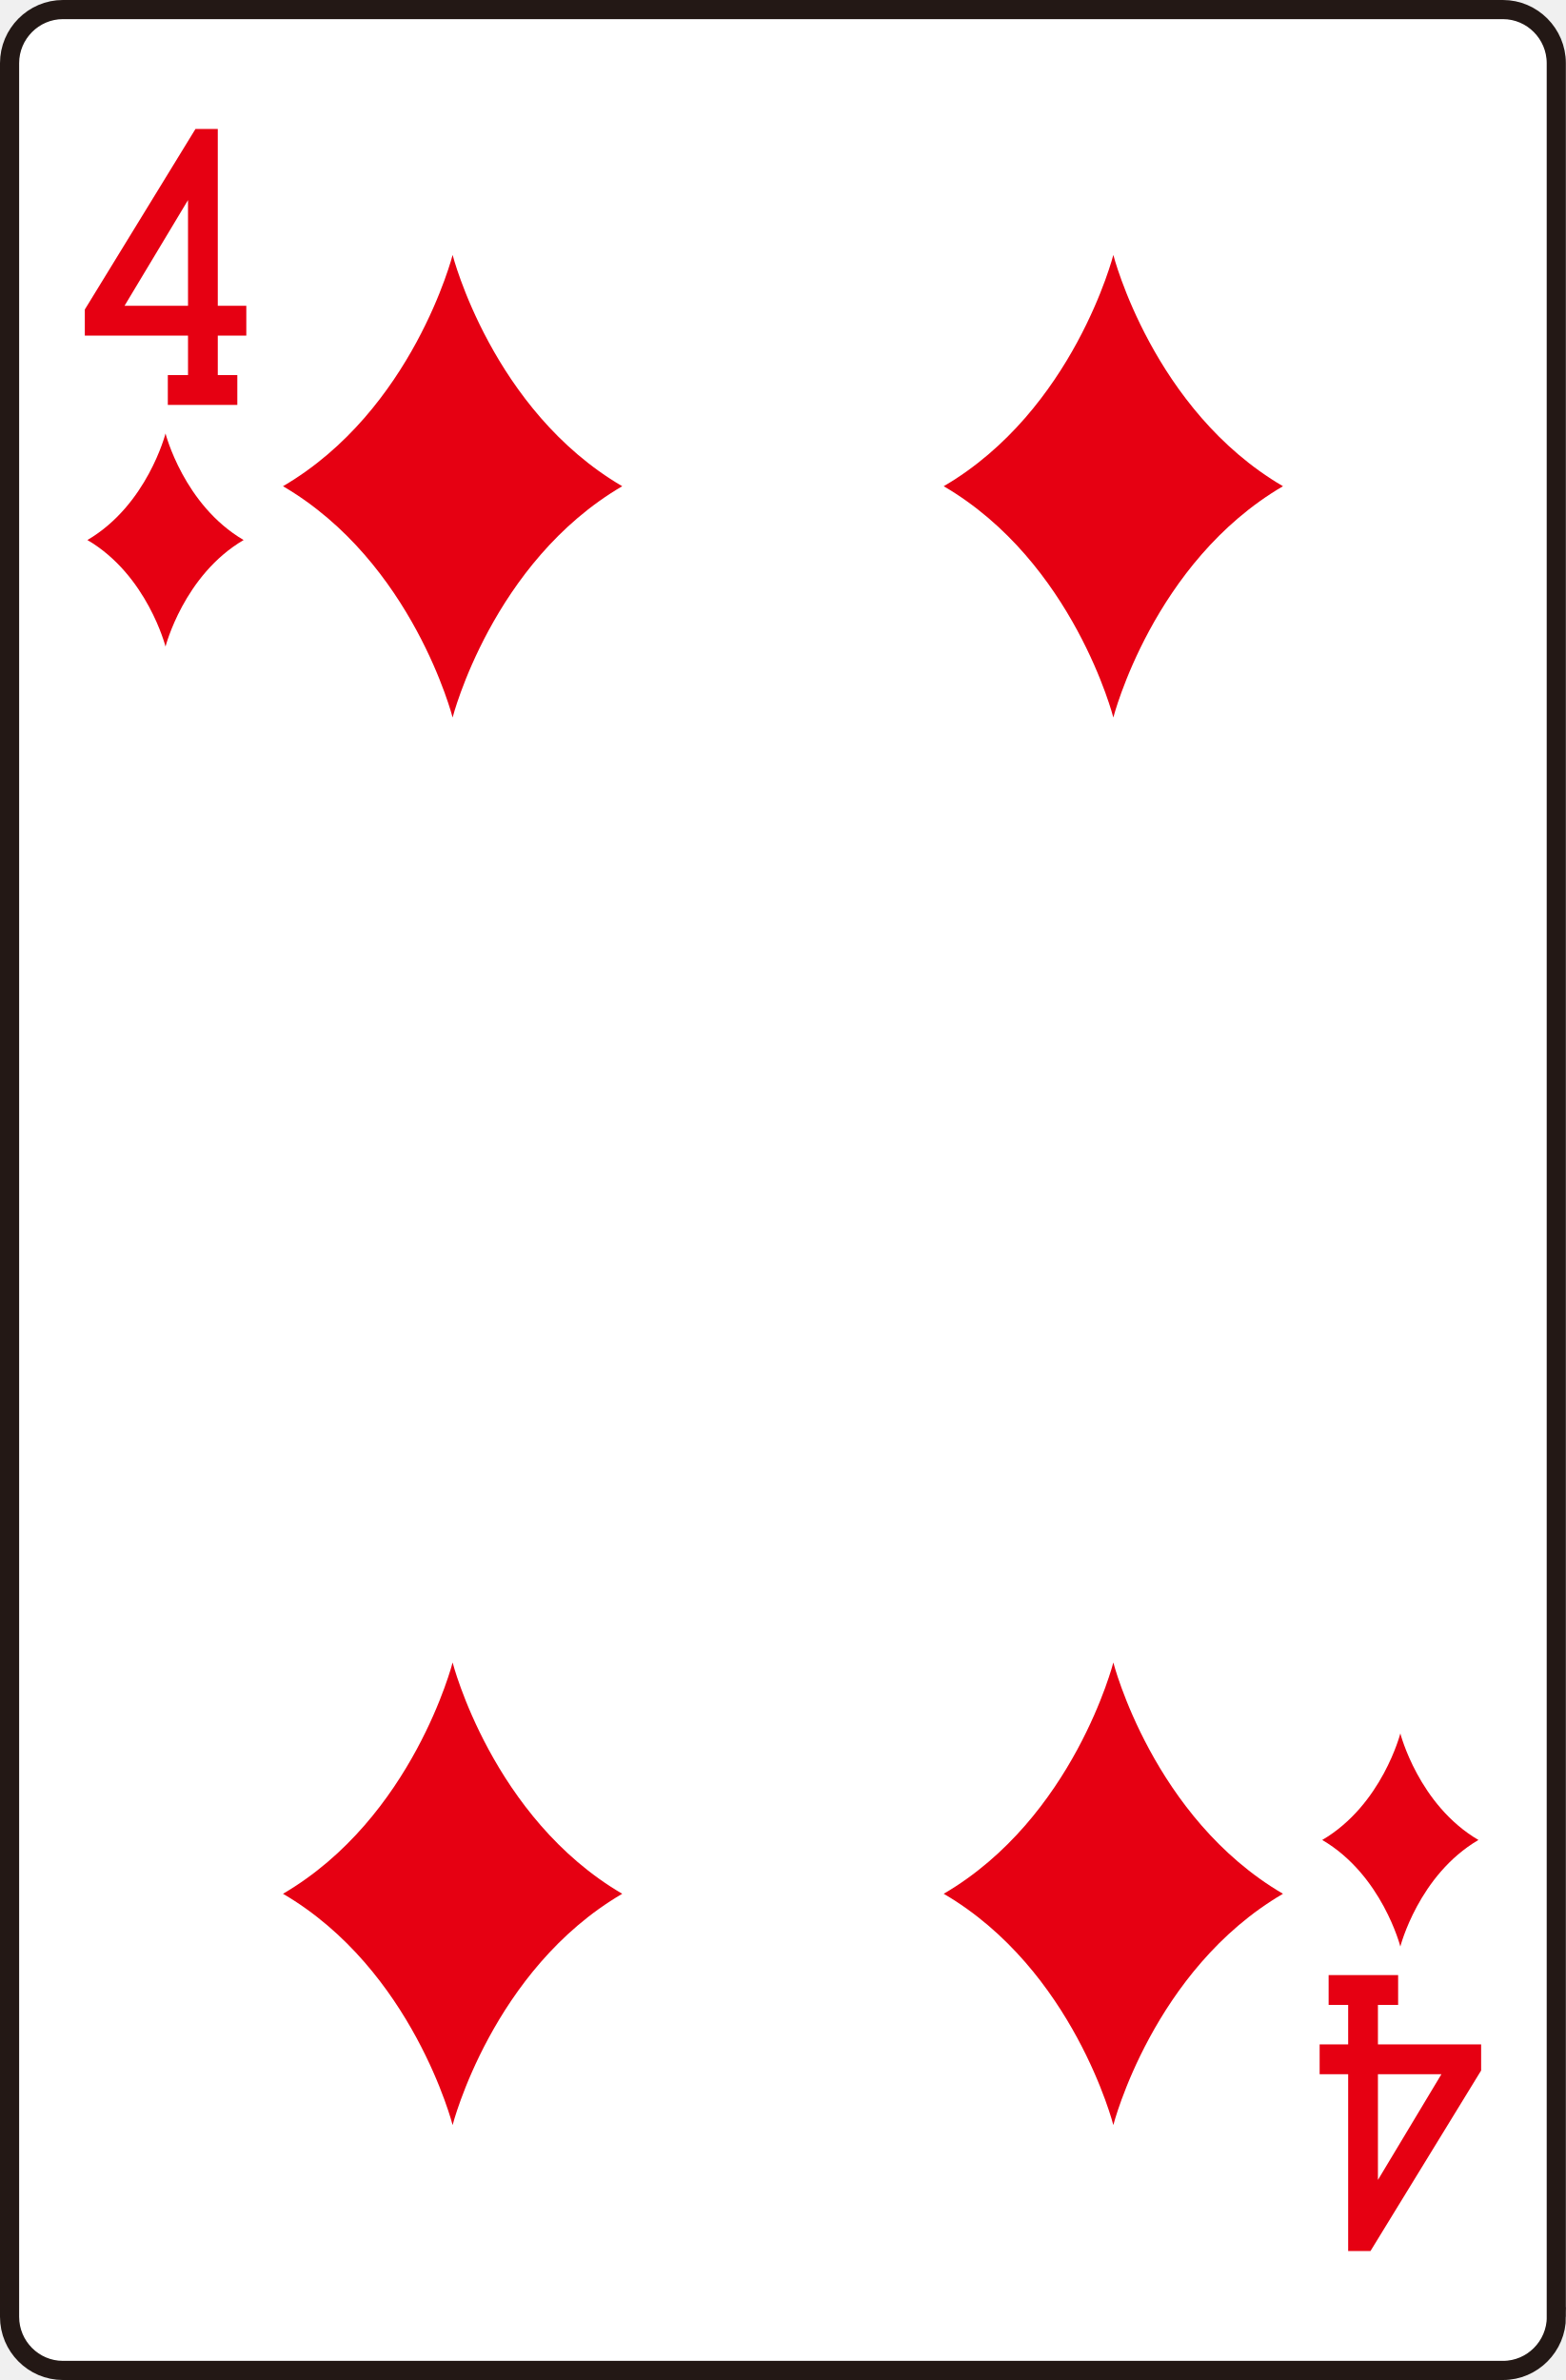
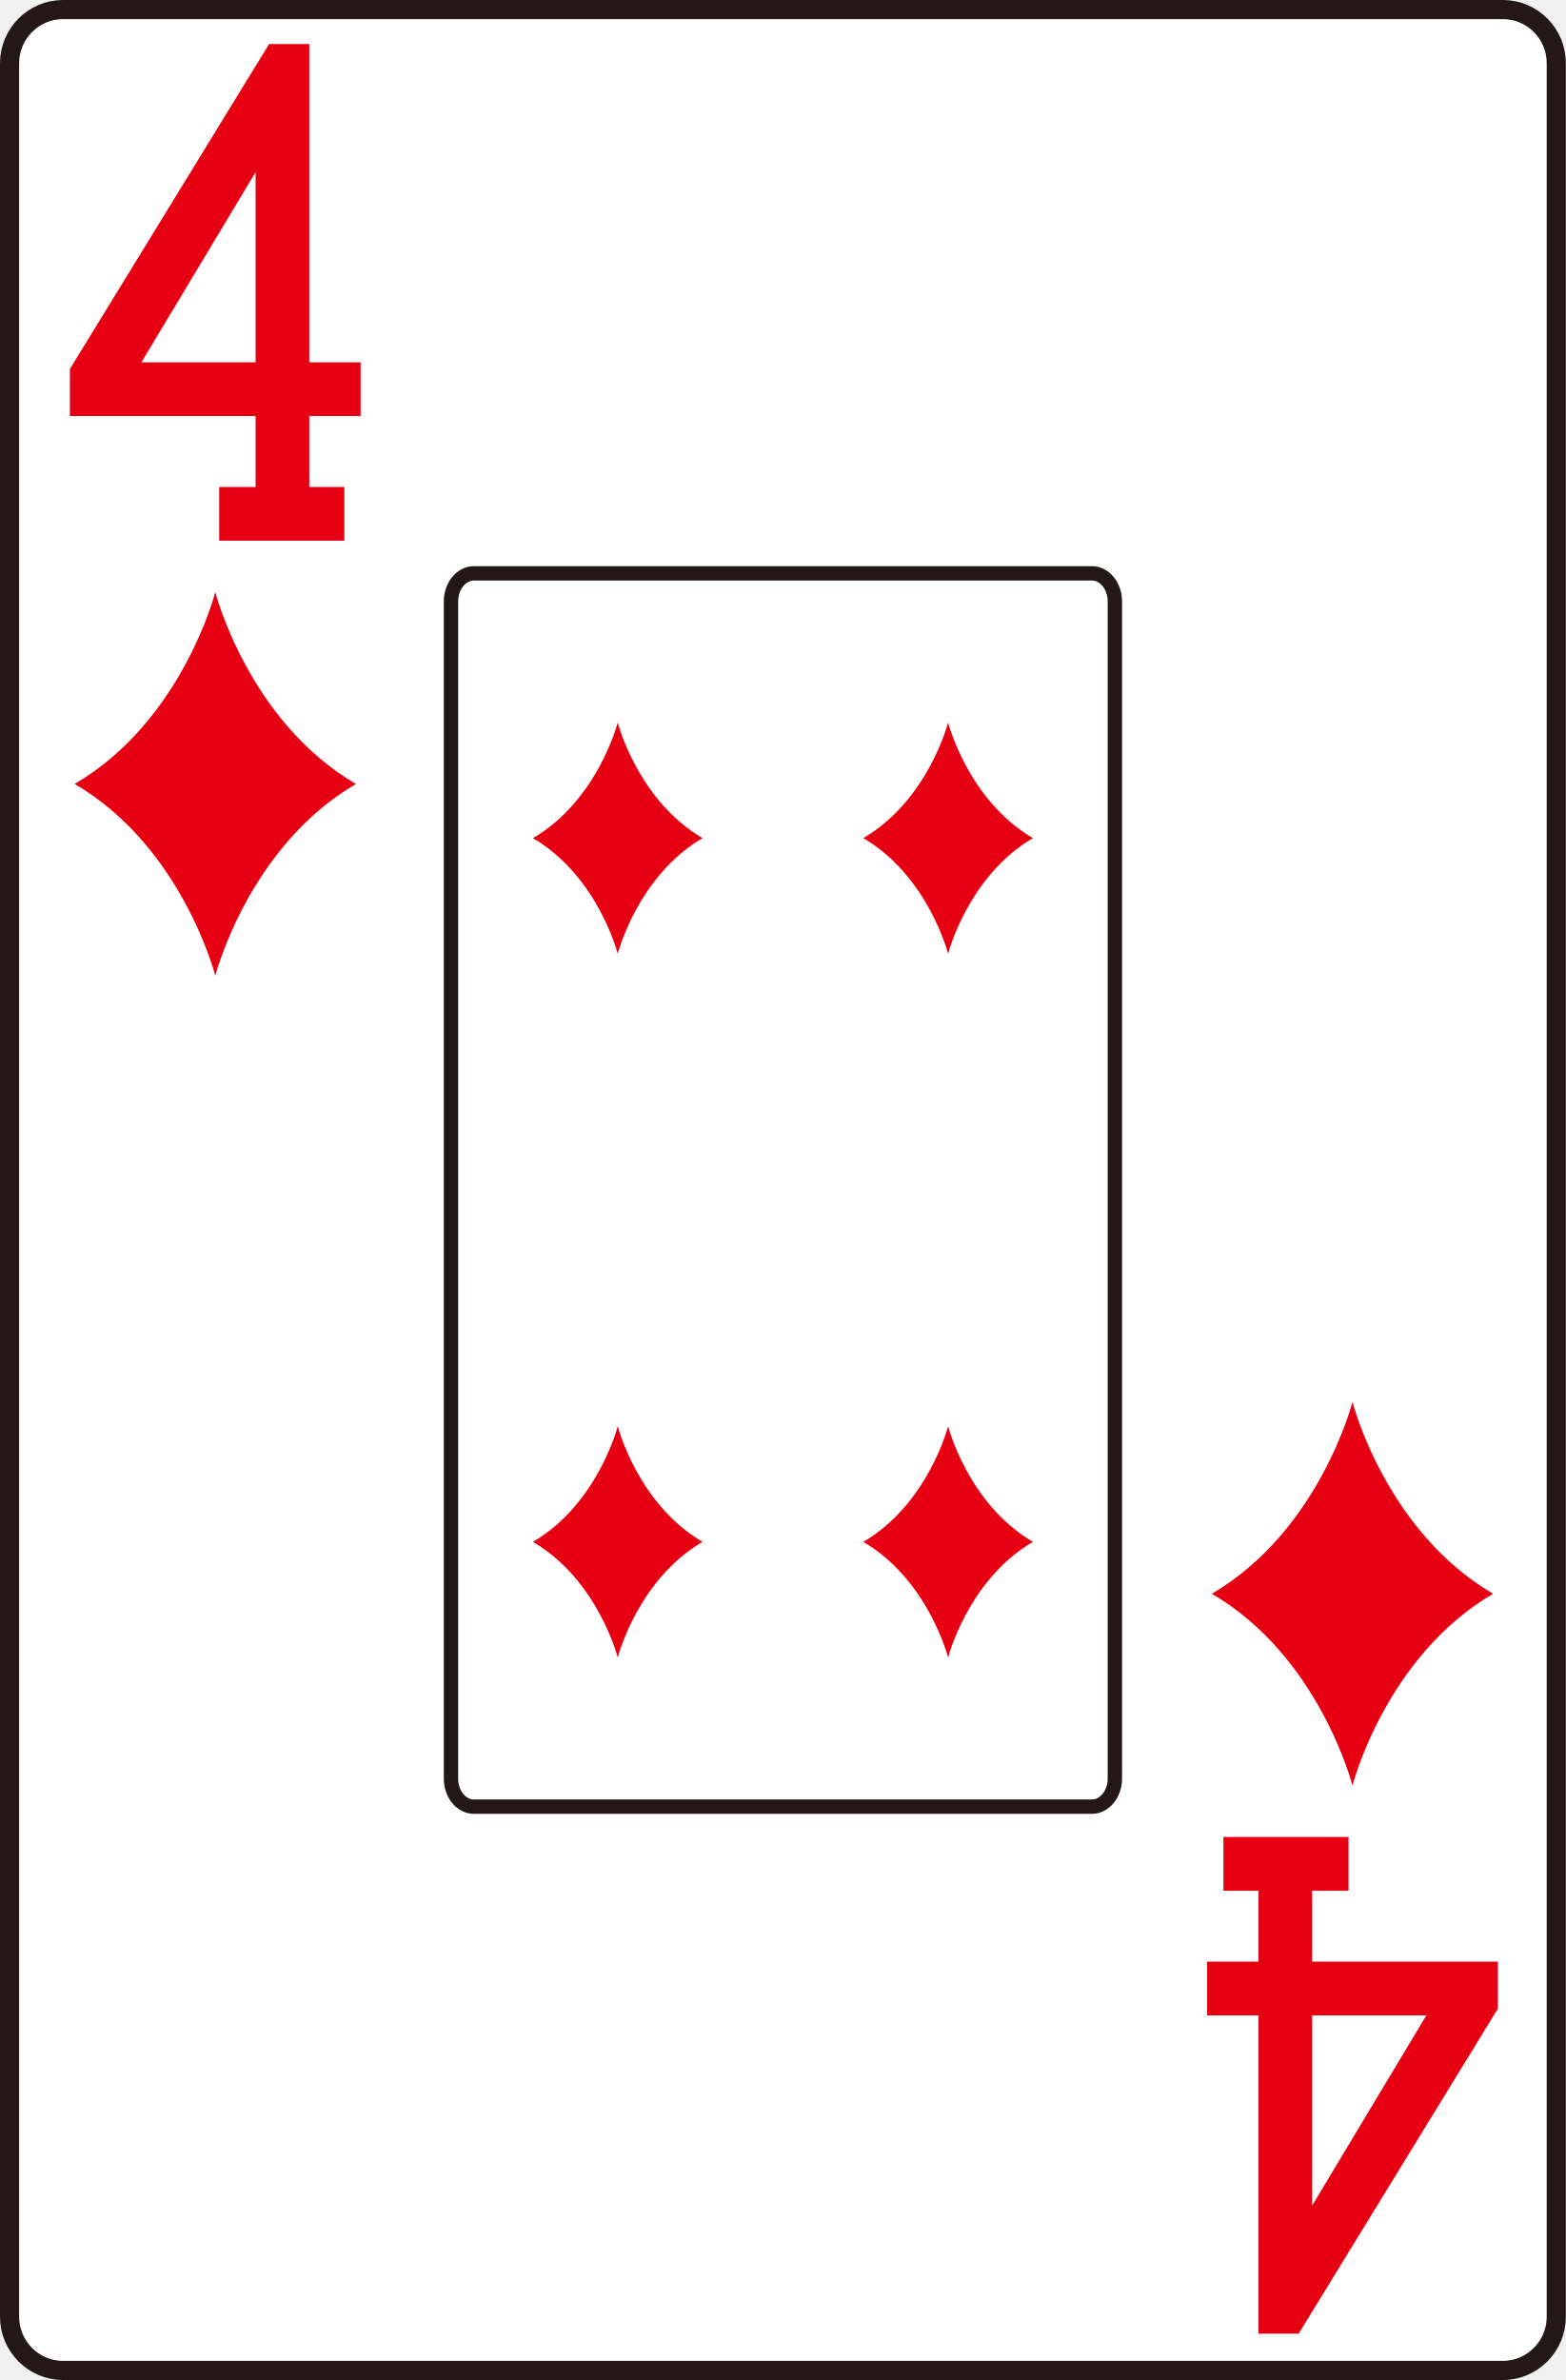
<svg xmlns="http://www.w3.org/2000/svg" id="_图层_2" data-name="图层 2" viewBox="0 0 163.58 248.61">
  <g id="_图层_1-2" data-name="图层 1">
-     <g>
-       <path d="m162.58,242.01c0,3.08-2.51,5.6-5.57,5.6H6.57c-3.07,0-5.57-2.52-5.57-5.6V6.6C1,3.52,3.51,1,6.57,1h150.43c3.06,0,5.57,2.52,5.57,5.6v235.41Z" style="fill: #fff; fill-rule: evenodd; stroke: #231815; stroke-miterlimit: 22.93; stroke-width: 2px;" />
-       <g>
-         <g>
-           <path d="m25.45,56.41c-6.25-3.66-8.16-11.13-8.16-11.13,0,0-1.91,7.47-8.16,11.13,6.25,3.66,8.16,11.13,8.16,11.13,0,0,1.91-7.47,8.16-11.13Z" style="fill: #e60012; fill-rule: evenodd; stroke-width: 0px;" />
-           <path d="m8.86,35.06v-2.73l11.56-18.86h2.33v18.47h2.98v3.12h-2.98v4.12h2.04v3.12h-7.26v-3.12h2.11v-4.12h-10.78Zm4.15-3.12h6.63v-11.04l-6.63,11.04Z" style="fill: #e60012; stroke-width: 0px;" />
-         </g>
-         <g>
-           <path d="m138.12,192.2c6.25,3.66,8.16,11.13,8.16,11.13,0,0,1.91-7.47,8.16-11.13-6.25-3.66-8.16-11.13-8.16-11.13,0,0-1.91,7.47-8.16,11.13Z" style="fill: #e60012; fill-rule: evenodd; stroke-width: 0px;" />
-           <path d="m154.72,213.55v2.73l-11.56,18.86h-2.33v-18.47h-2.98v-3.12h2.98v-4.12h-2.04v-3.12h7.26v3.12h-2.11v4.12h10.78Zm-4.15,3.12h-6.63v11.04l6.63-11.04Z" style="fill: #e60012; stroke-width: 0px;" />
-         </g>
-         <path d="m134.02,197.82c-13.58-7.94-17.72-24.16-17.72-24.16,0,0-4.14,16.22-17.72,24.16,13.58,7.94,17.72,24.16,17.72,24.16,0,0,4.14-16.22,17.72-24.16h0Zm-69.02,0c-13.58-7.94-17.72-24.16-17.72-24.16,0,0-4.14,16.22-17.72,24.16,13.58,7.94,17.72,24.16,17.72,24.16,0,0,4.14-16.22,17.72-24.16h0ZM134.02,50.79c-13.58-7.94-17.72-24.16-17.72-24.16,0,0-4.14,16.22-17.72,24.16,13.58,7.94,17.72,24.16,17.72,24.16,0,0,4.14-16.22,17.72-24.16h0Zm-69.02,0c-13.58-7.94-17.72-24.16-17.72-24.16,0,0-4.14,16.22-17.72,24.16,13.58,7.94,17.72,24.16,17.72,24.16,0,0,4.14-16.22,17.72-24.16Z" style="fill: #e60012; fill-rule: evenodd; stroke-width: 0px;" />
-       </g>
-     </g>
+     <path d="m1,6.6c0-3.08,2.51-5.6,5.57-5.6h150.43c3.07,0,5.57,2.52,5.57,5.6v235.41c0,3.08-2.51,5.6-5.57,5.6H6.57c-3.06,0-5.57-2.52-5.57-5.6V6.6Z" style="fill: #fff; fill-rule: evenodd; stroke: #231815; stroke-miterlimit: 22.93; stroke-width: 2px;" />
+     <path d="m126.59,166.48c11.26,6.58,14.69,20.04,14.69,20.04,0,0,3.43-13.45,14.69-20.04-11.26-6.58-14.69-20.04-14.69-20.04,0,0-3.43,13.45-14.69,20.04Z" style="fill: #e60012; fill-rule: evenodd; stroke-width: 0px;" />
+     <path d="m156.47,204.91v4.91s-20.81,33.95-20.81,33.95h-4.2v-33.25s-5.36,0-5.36,0v-5.61h5.36s0-7.41,0-7.41h-3.66v-5.61h13.07v5.61h-3.8s0,7.41,0,7.41h19.4Zm-7.47,5.61h-11.93s0,19.87,0,19.87l11.93-19.87Z" style="fill: #e60012; stroke-width: 0px;" />
+     <path d="m107.9,161.06c-6.79-3.97-8.86-12.08-8.86-12.08,0,0-2.07,8.11-8.86,12.08,6.79,3.97,8.86,12.08,8.86,12.08,0,0,2.07-8.11,8.86-12.08h0Zm-34.51,0c-6.79-3.97-8.86-12.08-8.86-12.08,0,0-2.07,8.11-8.86,12.08,6.79,3.97,8.86,12.08,8.86,12.08,0,0,2.07-8.11,8.86-12.08h0Zm34.51-73.51c-6.79-3.97-8.86-12.08-8.86-12.08,0,0-2.07,8.11-8.86,12.08,6.79,3.97,8.86,12.08,8.86,12.08,0,0,2.07-8.11,8.86-12.08h0Zm-34.51,0c-6.79-3.97-8.86-12.08-8.86-12.08,0,0-2.07,8.11-8.86,12.08,6.79,3.97,8.86,12.08,8.86,12.08,0,0,2.07-8.11,8.86-12.08Z" style="fill: #e60012; fill-rule: evenodd; stroke-width: 0px;" />
+     <path d="m47.11,62.82c0-1.61,1.08-2.93,2.39-2.93h64.57c1.32,0,2.39,1.32,2.39,2.93v122.97c0,1.61-1.08,2.93-2.39,2.93H49.5c-1.32,0-2.39-1.32-2.39-2.93V62.82Z" style="fill: none; fill-rule: evenodd; stroke: #231815; stroke-miterlimit: 22.93; stroke-width: 1.5px;" />
+     <path d="m37.18,81.89c-11.26-6.58-14.69-20.04-14.69-20.04,0,0-3.43,13.45-14.69,20.04,11.26,6.58,14.69,20.04,14.69,20.04,0,0,3.43-13.45,14.69-20.04Z" style="fill: #e60012; fill-rule: evenodd; stroke-width: 0px;" />
+     <path d="m7.3,43.46v-4.91S28.11,4.6,28.11,4.6h4.2v33.25s5.36,0,5.36,0v5.61h-5.36s0,7.41,0,7.41h3.66v5.61h-13.07v-5.61h3.8s0-7.41,0-7.41H7.3Zm7.47-5.61h11.93s0-19.87,0-19.87l-11.93,19.87Z" style="fill: #e60012; stroke-width: 0px;" />
  </g>
</svg>
